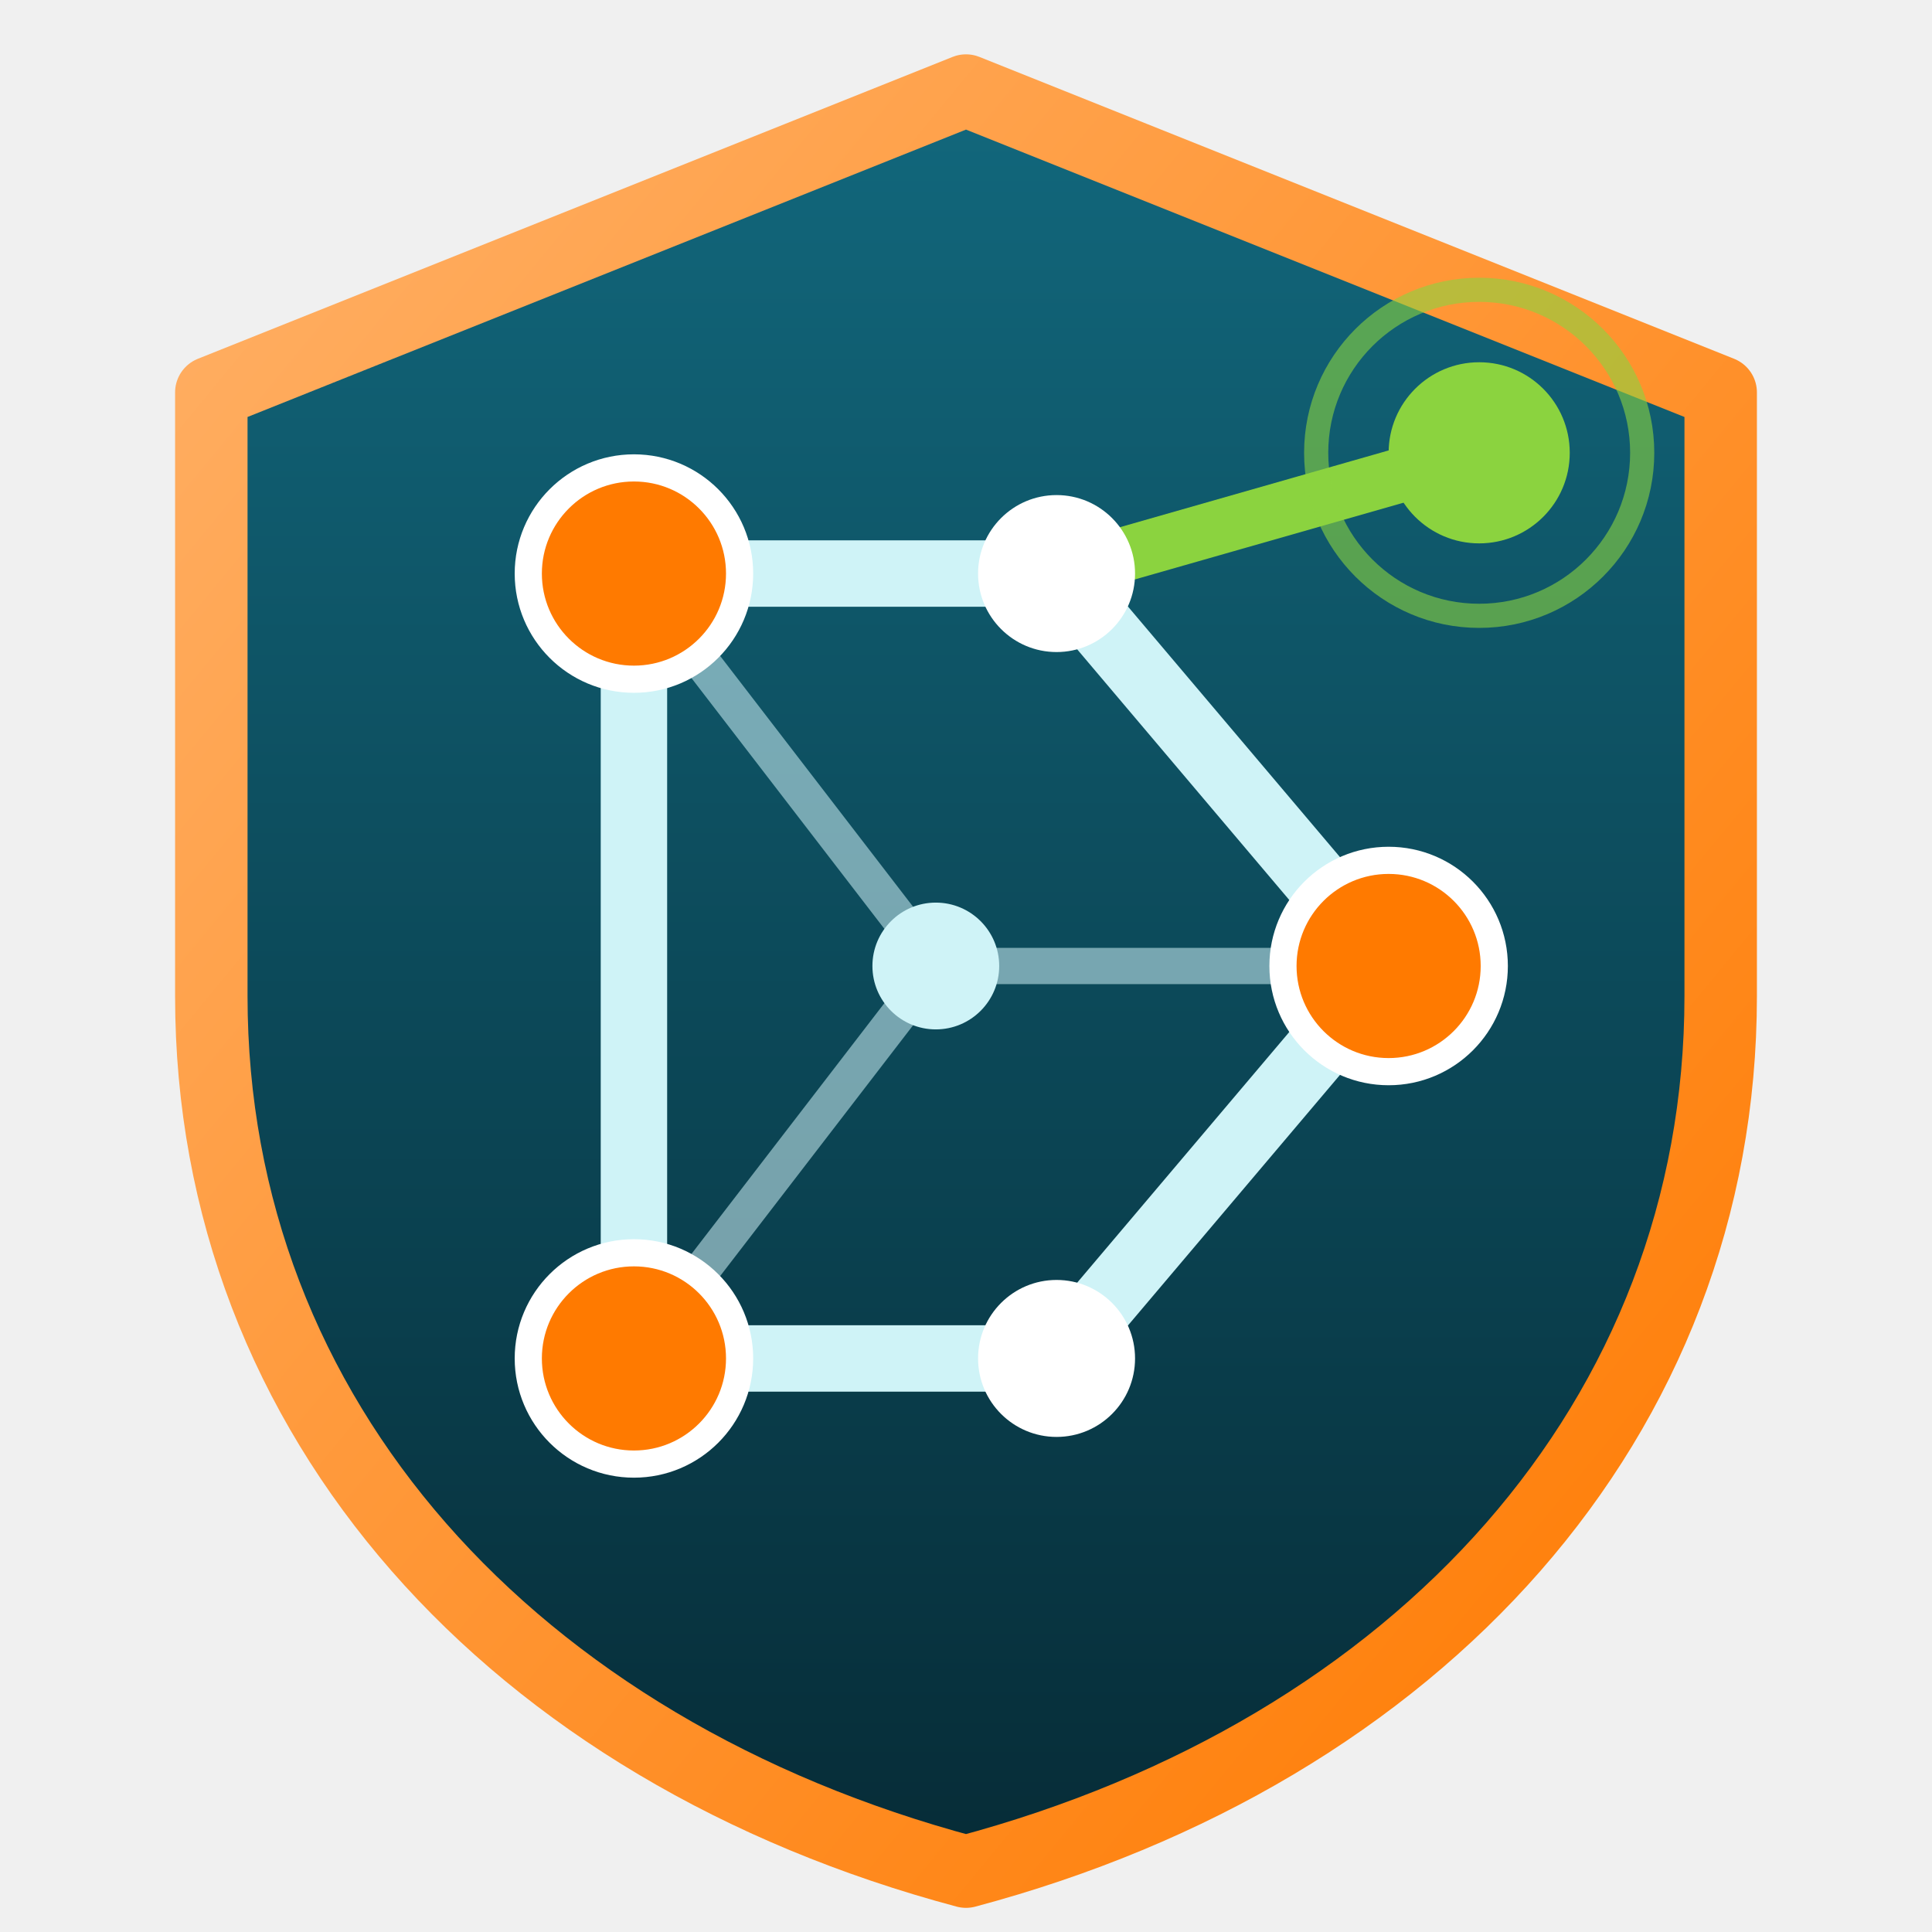
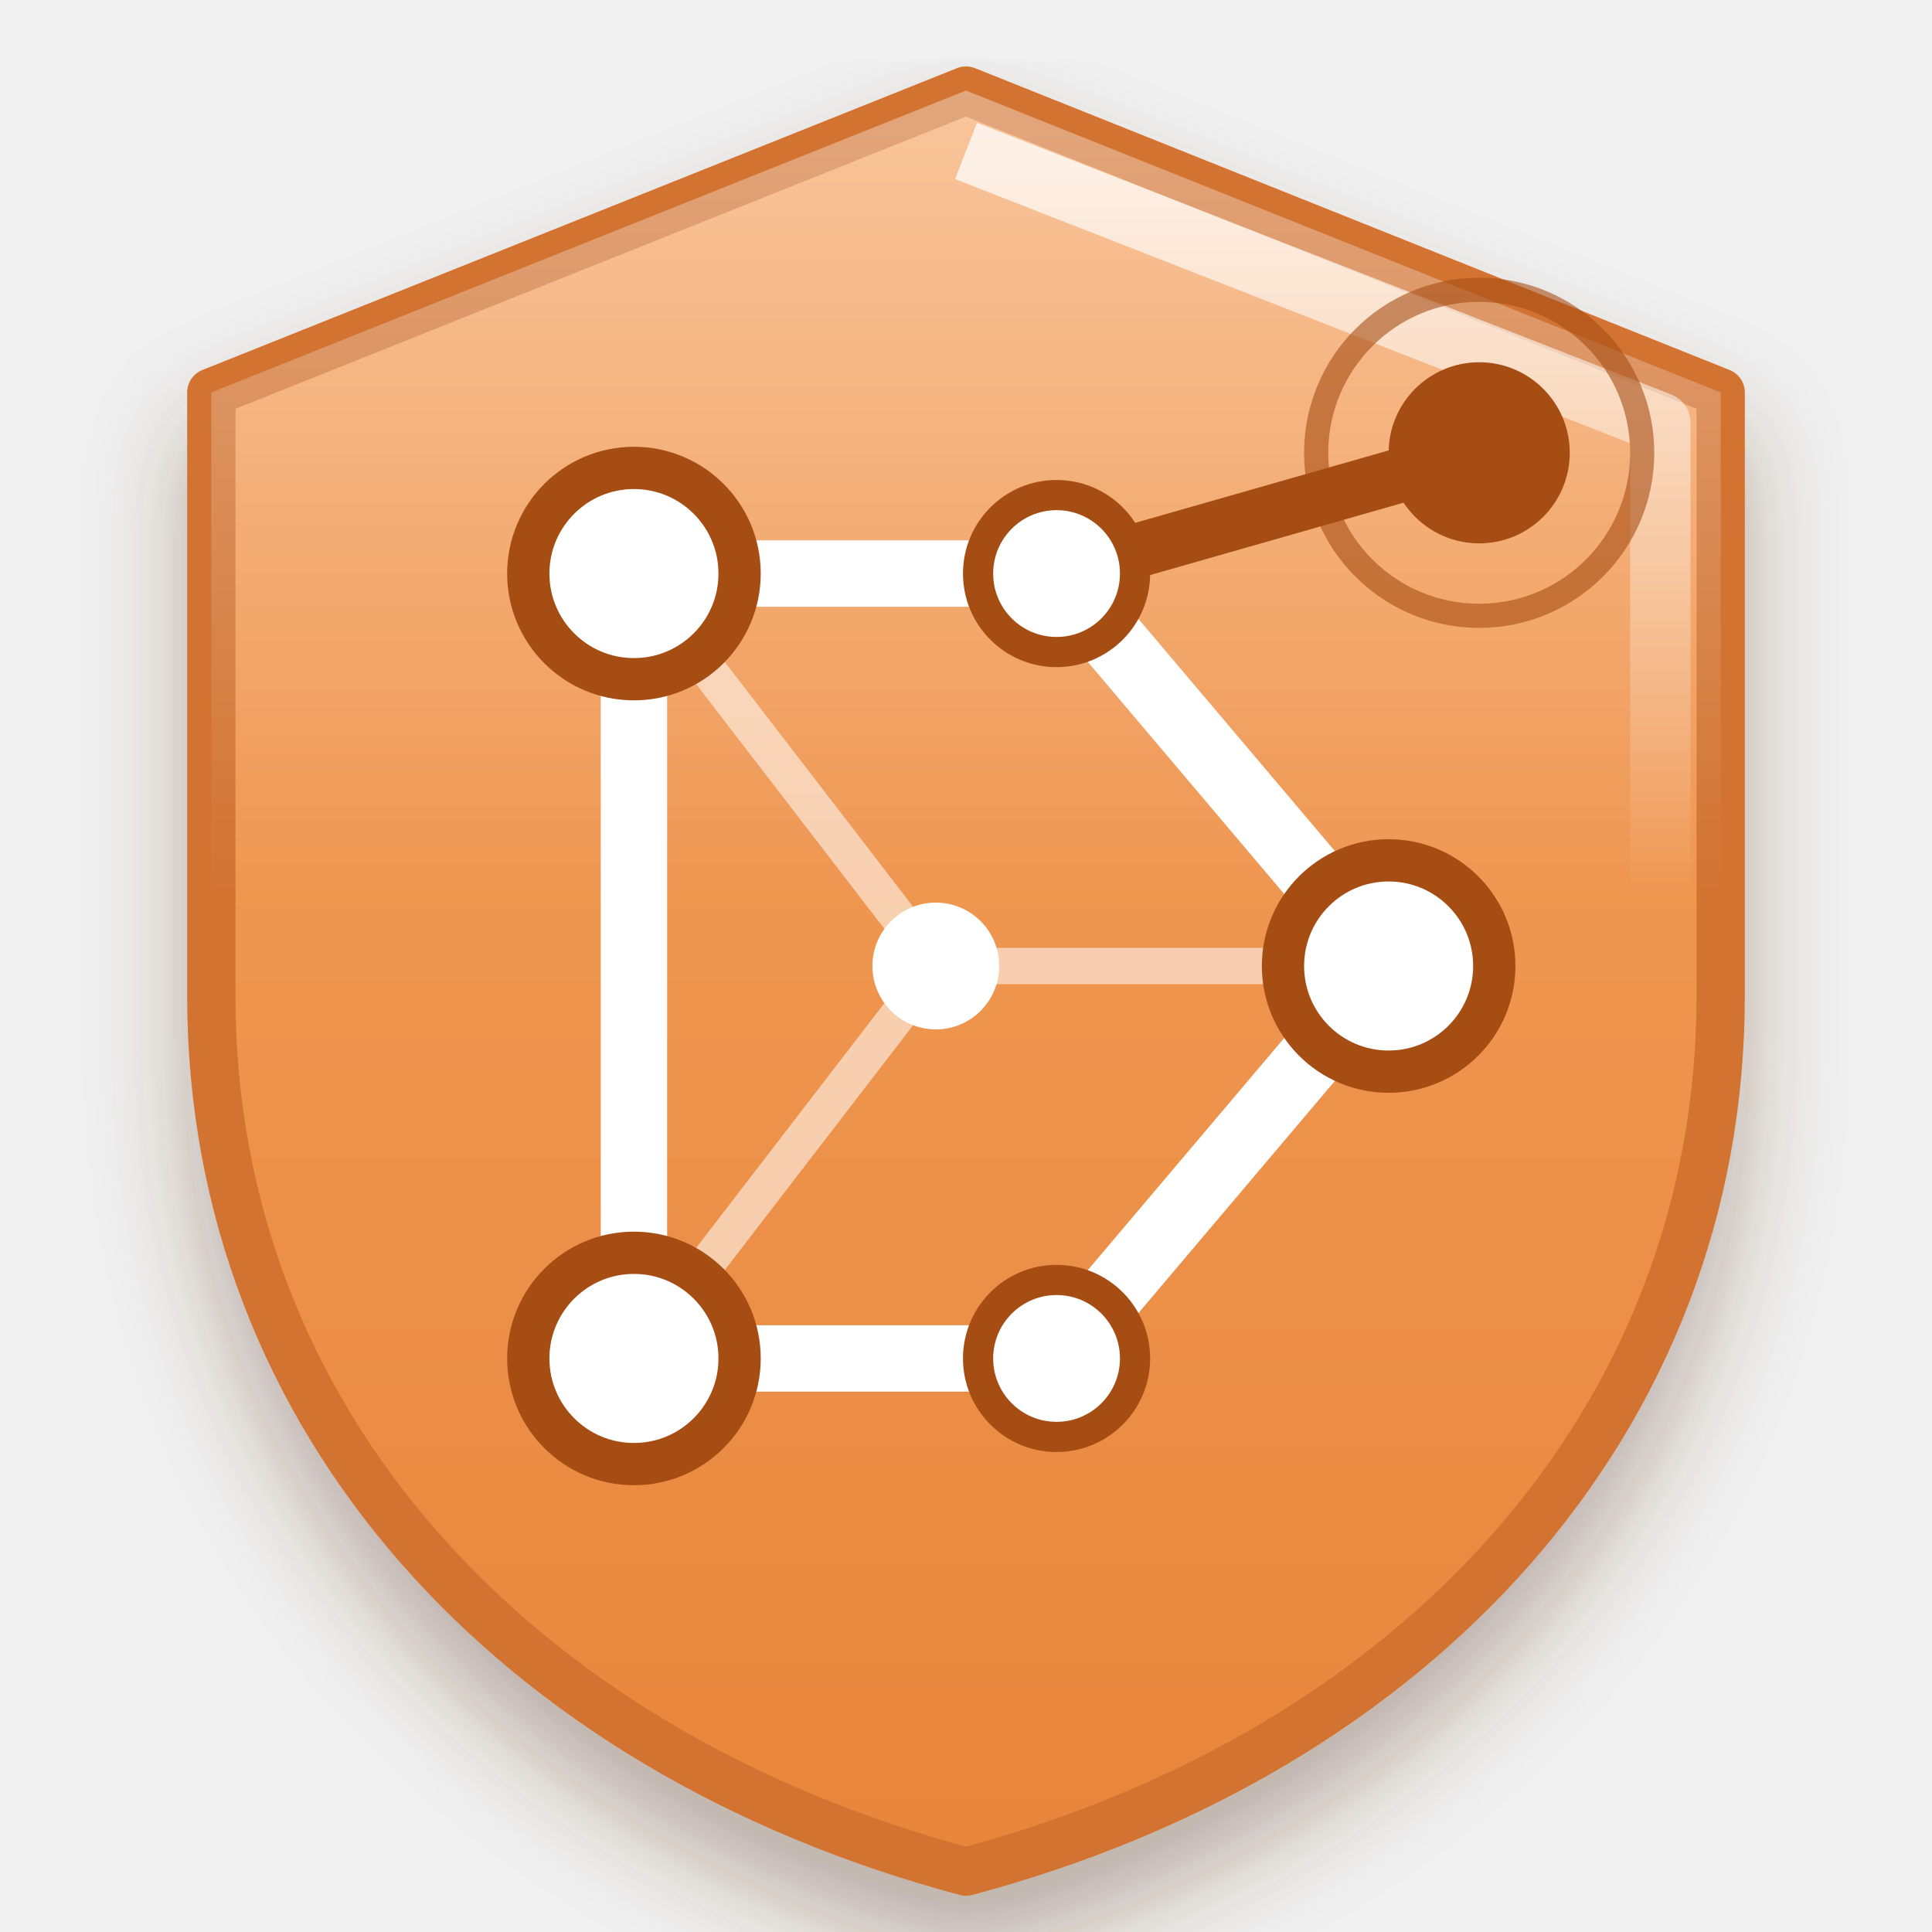
<svg xmlns="http://www.w3.org/2000/svg" viewBox="0 0 64 64" width="256" height="256" role="img" aria-label="Dora Guilda">
  <defs>
    <linearGradient id="ag" x1="0" y1="0" x2="0" y2="1">
-       <stop offset="0" stop-color="#12687D" />
-       <stop offset="1" stop-color="#062B36" />
+       <stop offset="0" stop-color="#f4a463" />
+       <stop offset="1" stop-color="#e8853a" />
    </linearGradient>
-     <linearGradient id="ab" x1="0" y1="0" x2="1" y2="1">
-       <stop offset="0" stop-color="#FFB066" />
-       <stop offset="1" stop-color="#FF7A00" />
+     <linearGradient id="ah" x1="0" y1="0" x2="0" y2="1">
+       <stop offset="0" stop-color="#fff" stop-opacity=".75" />
+       <stop offset=".45" stop-color="#fff" stop-opacity="0" />
    </linearGradient>
+     <filter id="as" x="-20%" y="-20%" width="140%" height="150%">
+       <feDropShadow dx="0" dy="2" stdDeviation="1.6" flood-color="#5c381a" flood-opacity=".35" />
+     </filter>
  </defs>
-   <path d="M32 3L57 13v20c0 14-10 25-25 29C17 58 7 47 7 33V13z" fill="url(#ag)" />
-   <path d="M32 3L57 13v20c0 14-10 25-25 29C17 58 7 47 7 33V13z" fill="none" stroke="url(#ab)" stroke-width="2.4" stroke-linejoin="round" />
-   <g stroke="#CFF3F7" stroke-width="2.2" stroke-linecap="round" fill="none">
+   <g filter="url(#as)">
+     <path d="M32 3L57 13v20c0 14-10 25-25 29C17 58 7 47 7 33V13z" fill="url(#ag)" stroke="#d27330" stroke-width="1.6" stroke-linejoin="round" />
+   </g>
+   <path d="M32 5L55 14v19c0 12-9 22-23 27" fill="none" stroke="url(#ah)" stroke-width="2" stroke-linejoin="round" />
+   <path d="M32 3L57 13v20c0 14-10 25-25 29C17 58 7 47 7 33V13z" fill="url(#ah)" opacity=".5" />
+   <g stroke="#ffffff" stroke-width="2.2" stroke-linecap="round" fill="none">
    <path d="M21 19L21 45" />
    <path d="M21 19L35 19" />
    <path d="M35 19L46 32" />
    <path d="M46 32L35 45" />
    <path d="M35 45L21 45" />
  </g>
-   <g stroke="#CFF3F7" stroke-width="1.2" stroke-linecap="round" opacity=".55" fill="none">
+   <g stroke="#ffffff" stroke-width="1.2" stroke-linecap="round" opacity=".55" fill="none">
    <path d="M31 32L21 19" />
    <path d="M31 32L21 45" />
    <path d="M31 32L46 32" />
  </g>
-   <path d="M35 19L49 15" stroke="#8BD33F" stroke-width="1.8" stroke-linecap="round" fill="none" />
-   <circle cx="31" cy="32" r="2.1" fill="#CFF3F7" />
-   <circle cx="35" cy="19" r="2.6" fill="#fff" />
-   <circle cx="35" cy="45" r="2.6" fill="#fff" />
-   <circle cx="21" cy="19" r="3.5" fill="#FF7A00" stroke="#fff" stroke-width=".9" />
-   <circle cx="21" cy="45" r="3.5" fill="#FF7A00" stroke="#fff" stroke-width=".9" />
-   <circle cx="46" cy="32" r="3.5" fill="#FF7A00" stroke="#fff" stroke-width=".9" />
-   <circle cx="49" cy="15" r="3" fill="#8BD33F" />
-   <circle cx="49" cy="15" r="5.4" fill="none" stroke="#8BD33F" stroke-width=".8" opacity=".6" />
+   <path d="M35 19L49 15" stroke="#a64d14" stroke-width="1.8" stroke-linecap="round" fill="none" />
+   <circle cx="31" cy="32" r="2.1" fill="#fff" />
+   <circle cx="35" cy="19" r="2.6" fill="#fff" stroke="#a64d14" stroke-width="1" />
+   <circle cx="35" cy="45" r="2.6" fill="#fff" stroke="#a64d14" stroke-width="1" />
+   <circle cx="21" cy="19" r="3.5" fill="#fff" stroke="#a64d14" stroke-width="1.4" />
+   <circle cx="21" cy="45" r="3.5" fill="#fff" stroke="#a64d14" stroke-width="1.4" />
+   <circle cx="46" cy="32" r="3.5" fill="#fff" stroke="#a64d14" stroke-width="1.4" />
+   <circle cx="49" cy="15" r="3" fill="#a64d14" />
+   <circle cx="49" cy="15" r="5.4" fill="none" stroke="#a64d14" stroke-width=".8" opacity=".6" />
</svg>
